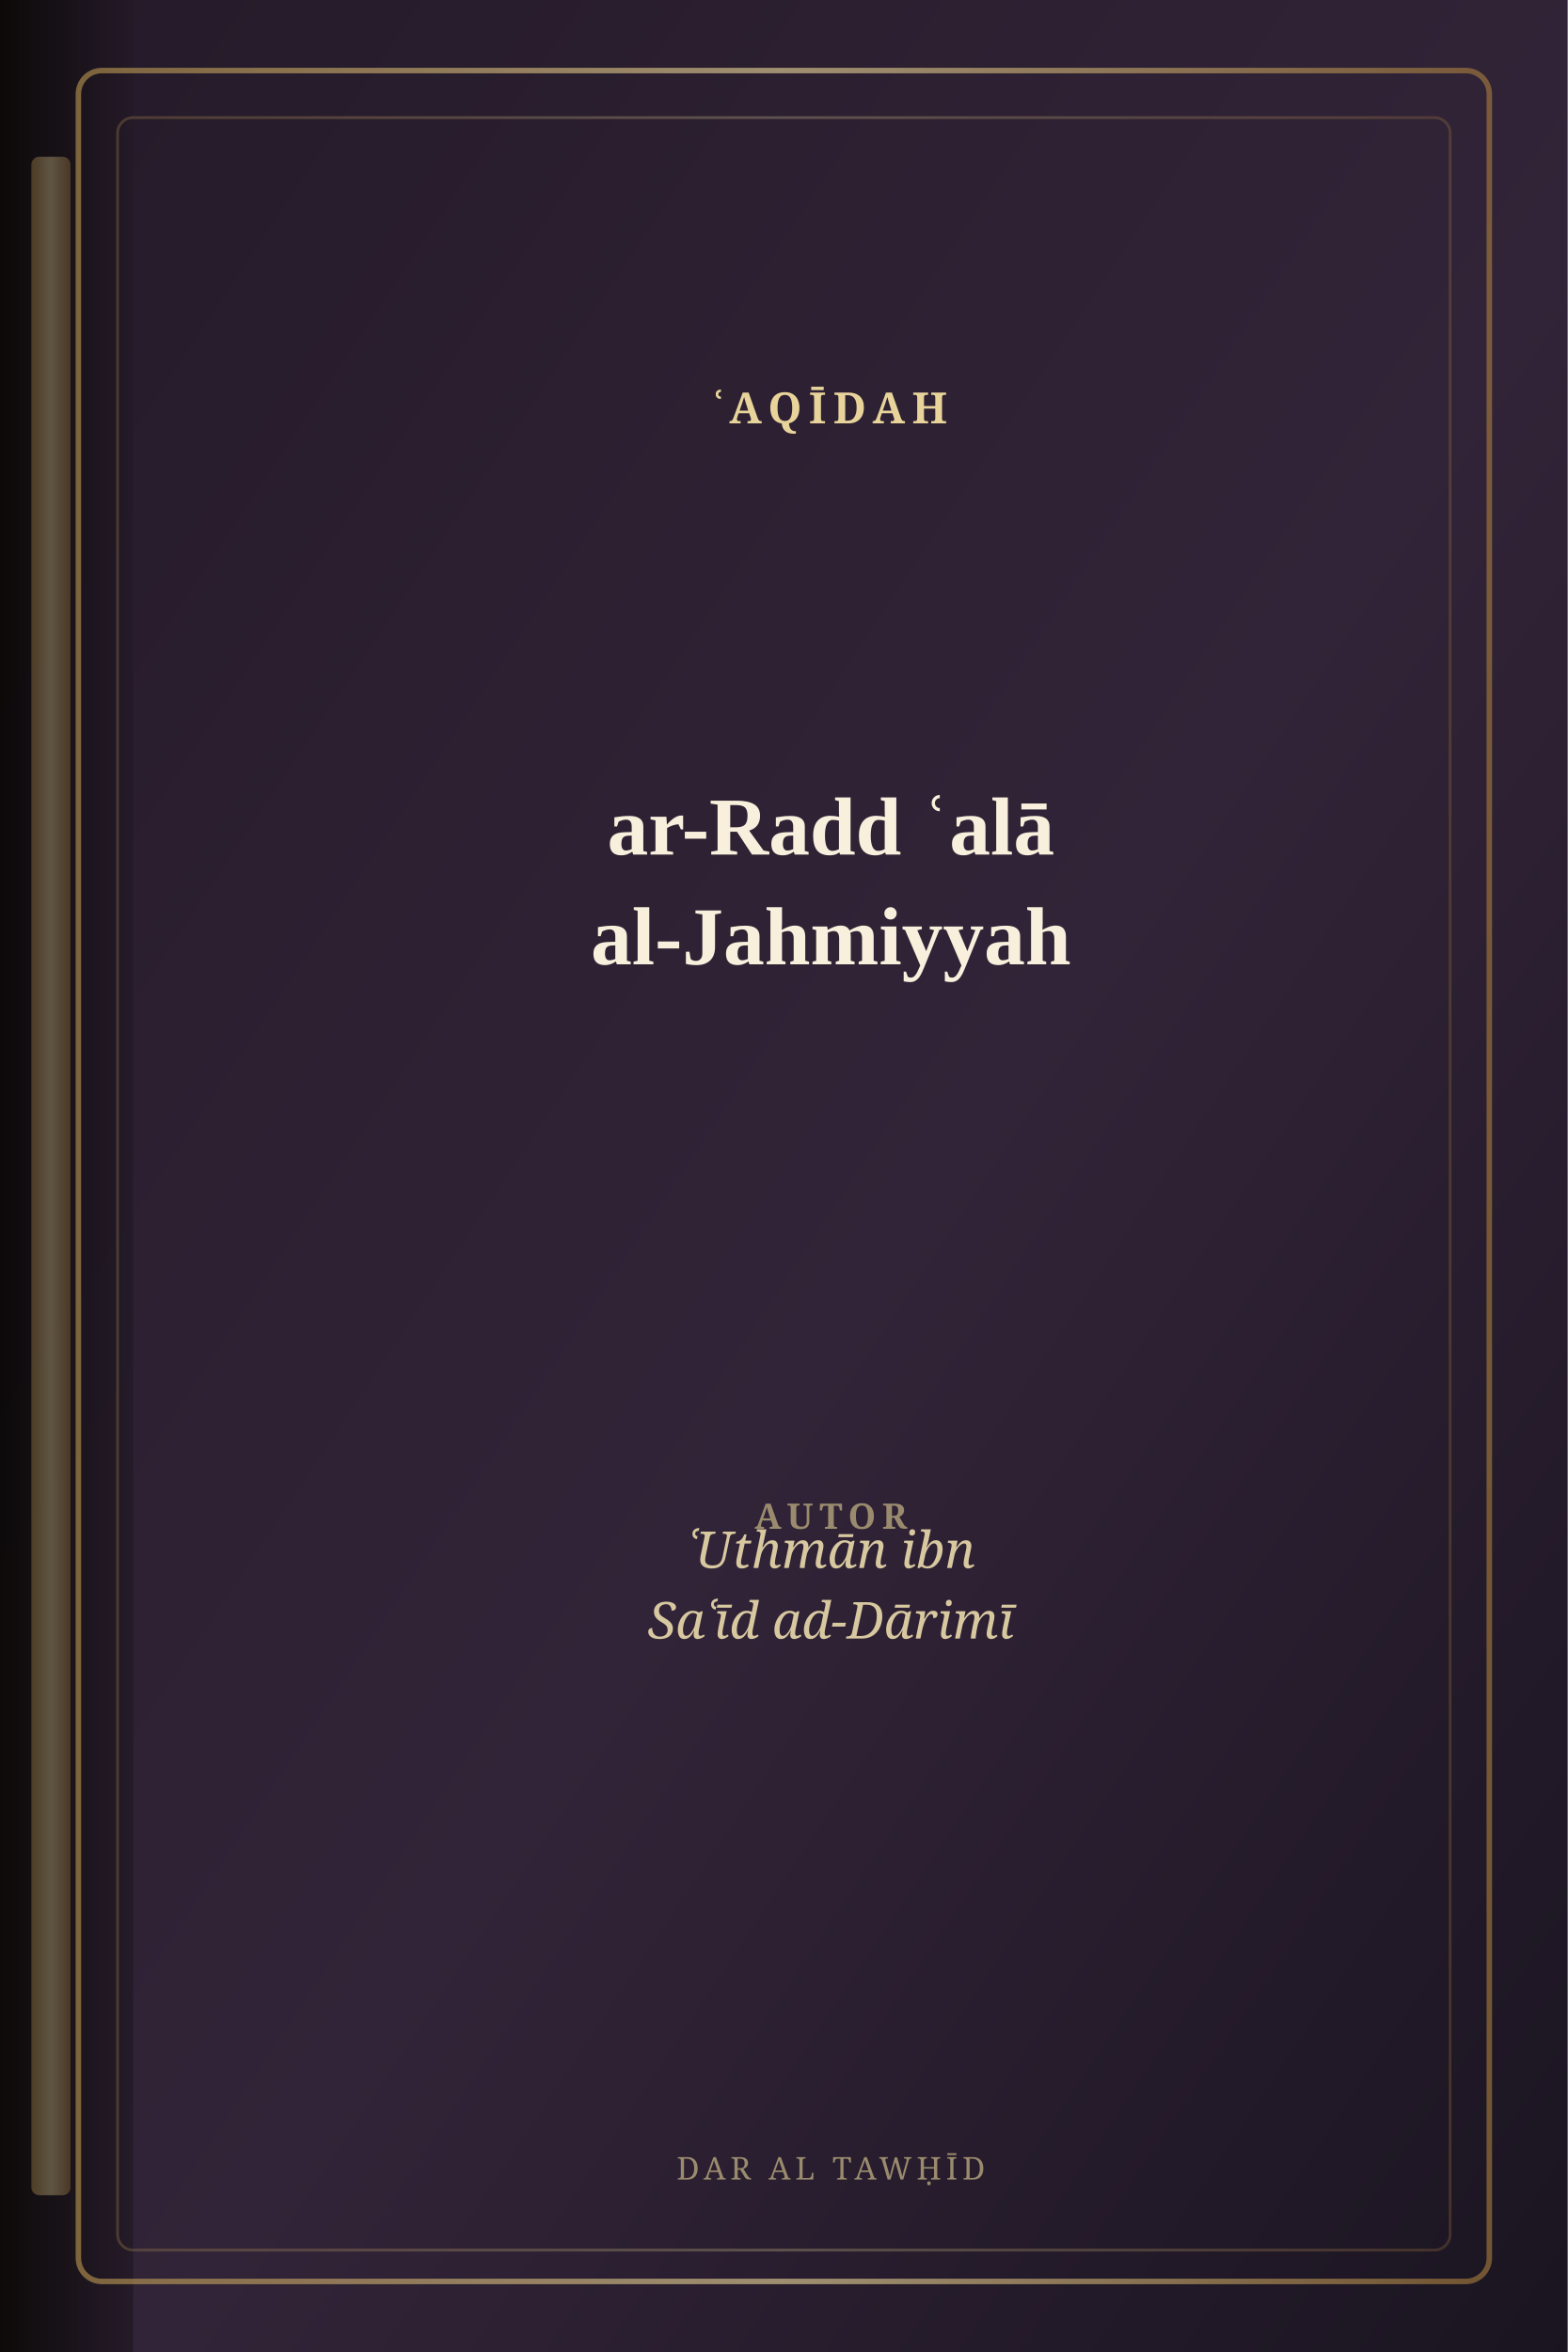
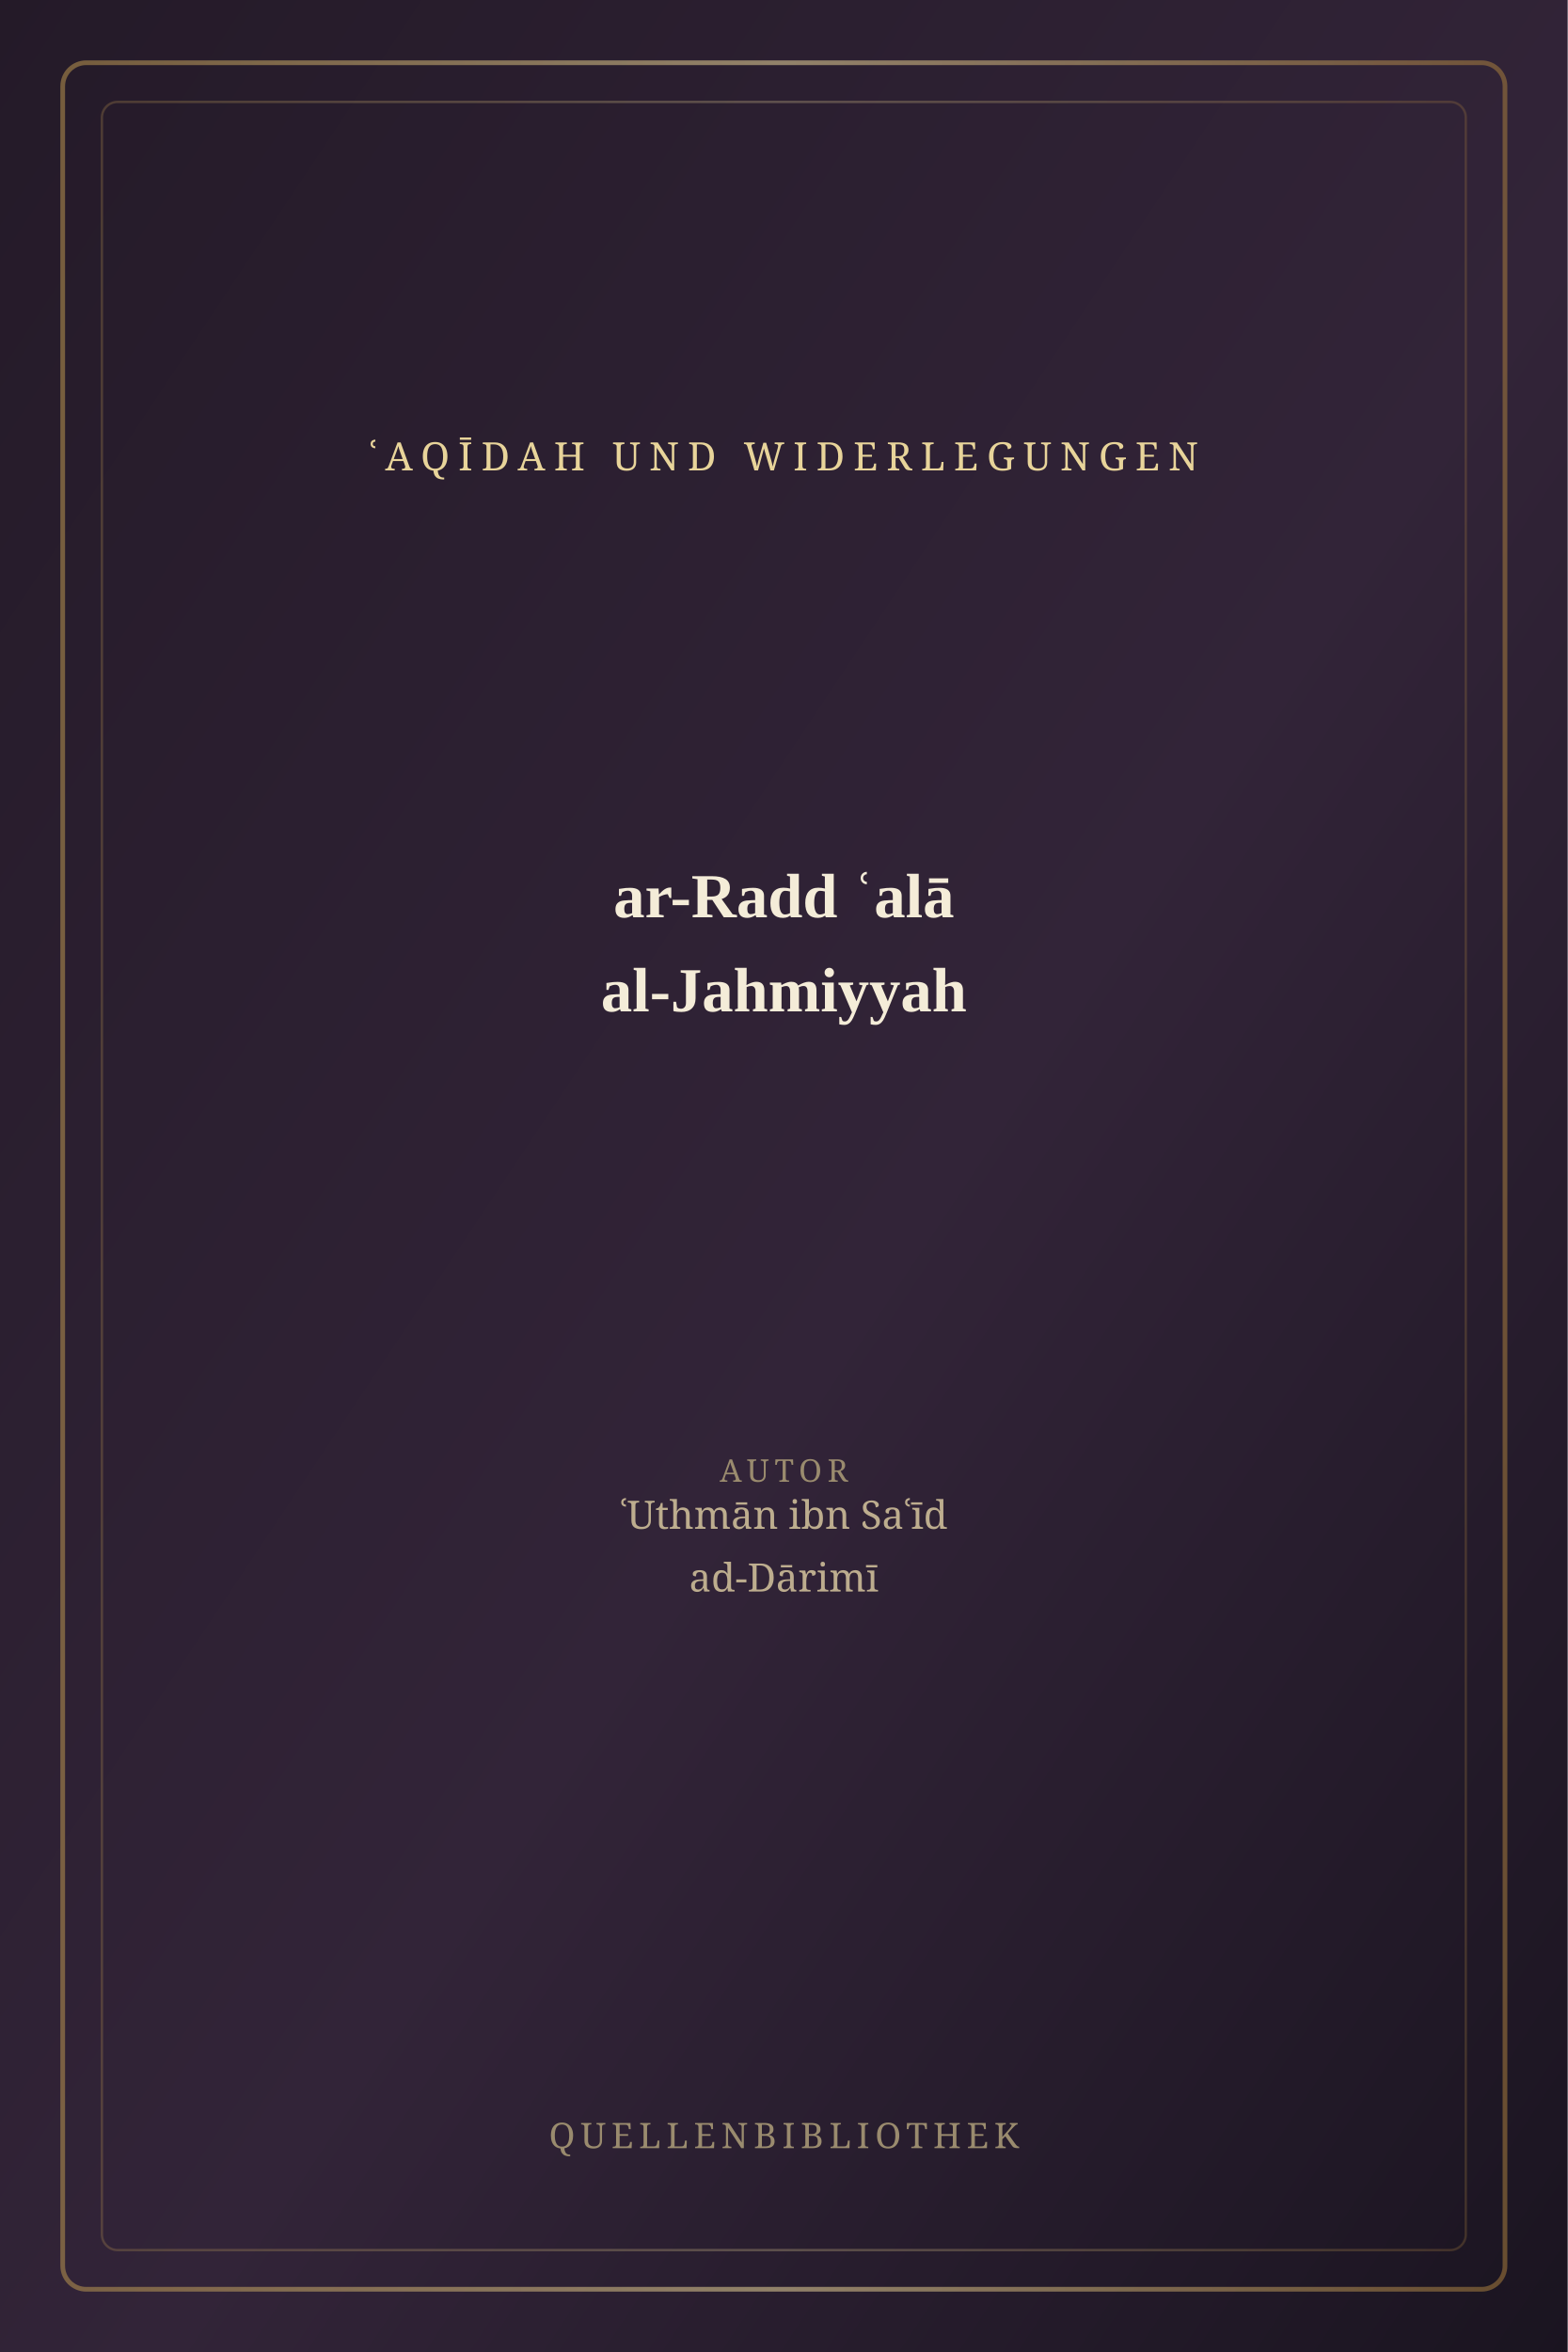
<svg xmlns="http://www.w3.org/2000/svg" viewBox="0 0 400 600" role="img" aria-label="Buchcover: ar-Radd ʿalā al-Jahmiyyah">
  <defs>
    <linearGradient id="bg" x1="0%" y1="0%" x2="100%" y2="100%">
      <stop offset="0%" stop-color="#241a28" />
      <stop offset="55%" stop-color="#322438" />
      <stop offset="100%" stop-color="#1a1420" />
    </linearGradient>
    <linearGradient id="gold" x1="0%" y1="0%" x2="100%" y2="0%">
      <stop offset="0%" stop-color="#b8944f" />
      <stop offset="50%" stop-color="#e8d49a" />
      <stop offset="100%" stop-color="#a67c3d" />
    </linearGradient>
-     <linearGradient id="spine" x1="0%" y1="0%" x2="100%" y2="0%">
-       <stop offset="0%" stop-color="#0a0806" />
-       <stop offset="100%" stop-color="#241a28" />
-     </linearGradient>
  </defs>
  <rect width="400" height="600" fill="url(#bg)" />
-   <rect x="0" y="0" width="34" height="600" fill="url(#spine)" opacity="0.92" />
-   <rect x="8" y="40" width="10" height="520" rx="2" fill="url(#gold)" opacity="0.35" />
-   <rect x="20" y="18" width="360" height="564" rx="6" fill="none" stroke="url(#gold)" stroke-width="1.4" opacity="0.62" />
-   <rect x="30" y="30" width="340" height="544" rx="4" fill="none" stroke="url(#gold)" stroke-width="0.7" opacity="0.28" />
-   <text x="212" y="108" text-anchor="middle" fill="#e8d49a" font-family="Georgia,serif" font-size="11" font-weight="700" letter-spacing="1.8">ʿAQĪDAH</text>
-   <line x1="78" y1="124" x2="346" y2="124" stroke="url(#gold)" stroke-width="0.9" opacity="0.48" />
-   <text x="212" y="218" text-anchor="middle" fill="#f8f0dc" font-family="Georgia,'Times New Roman',serif" font-size="21" font-weight="700">ar-Radd ʿalā</text>
-   <text x="212" y="246" text-anchor="middle" fill="#f8f0dc" font-family="Georgia,'Times New Roman',serif" font-size="21" font-weight="700">al-Jahmiyyah</text>
-   <line x1="78" y1="372" x2="346" y2="372" stroke="url(#gold)" stroke-width="0.7" opacity="0.38" />
-   <text x="212" y="390" text-anchor="middle" fill="#9a8b6e" font-family="Georgia,serif" font-size="9" font-weight="700" letter-spacing="1.6">AUTOR</text>
-   <text x="212" y="400" text-anchor="middle" fill="#d8c8a0" font-family="Georgia,serif" font-size="13" font-style="italic">ʿUthmān ibn</text>
-   <text x="212" y="418" text-anchor="middle" fill="#d8c8a0" font-family="Georgia,serif" font-size="13" font-style="italic">Saʿīd ad-Dārimī</text>
-   <text x="212" y="556" text-anchor="middle" fill="#9a8b6e" font-family="Georgia,serif" font-size="8" letter-spacing="1.2">DAR AL TAWḤĪD</text>
+   <rect x="16" y="16" width="368" height="568" rx="6" fill="none" stroke="url(#gold)" stroke-width="1.2" opacity="0.55" />
+   <rect x="26" y="26" width="348" height="548" rx="4" fill="none" stroke="url(#gold)" stroke-width="0.6" opacity="0.28" />
+   <text x="200" y="120" text-anchor="middle" fill="#e8d49a" font-family="Georgia,serif" font-size="10" letter-spacing="2.2">ʿAQĪDAH UND WIDERLEGUNGEN</text>
+   <line x1="90" y1="136" x2="310" y2="136" stroke="url(#gold)" stroke-width="0.8" opacity="0.45" />
+   <text x="200" y="234" text-anchor="middle" fill="#f4ecd8" font-family="Georgia,'Times New Roman',serif" font-size="16" font-weight="600">ar-Radd ʿalā</text>
+   <text x="200" y="258" text-anchor="middle" fill="#f4ecd8" font-family="Georgia,'Times New Roman',serif" font-size="16" font-weight="600">al-Jahmiyyah</text>
+   <line x1="90" y1="360" x2="310" y2="360" stroke="url(#gold)" stroke-width="0.6" opacity="0.35" />
+   <text x="200" y="378" text-anchor="middle" fill="#9a8b6e" font-family="Georgia,serif" font-size="8" letter-spacing="1.4">AUTOR</text>
+   <text x="200" y="390" text-anchor="middle" fill="#c9b896" font-family="Georgia,serif" font-size="10" opacity="0.92">ʿUthmān ibn Saʿīd</text>
+   <text x="200" y="406" text-anchor="middle" fill="#c9b896" font-family="Georgia,serif" font-size="10" opacity="0.92">ad-Dārimī</text>
+   <text x="200" y="548" text-anchor="middle" fill="#9a8b6e" font-family="Georgia,serif" font-size="9" letter-spacing="1.4">QUELLENBIBLIOTHEK</text>
</svg>
